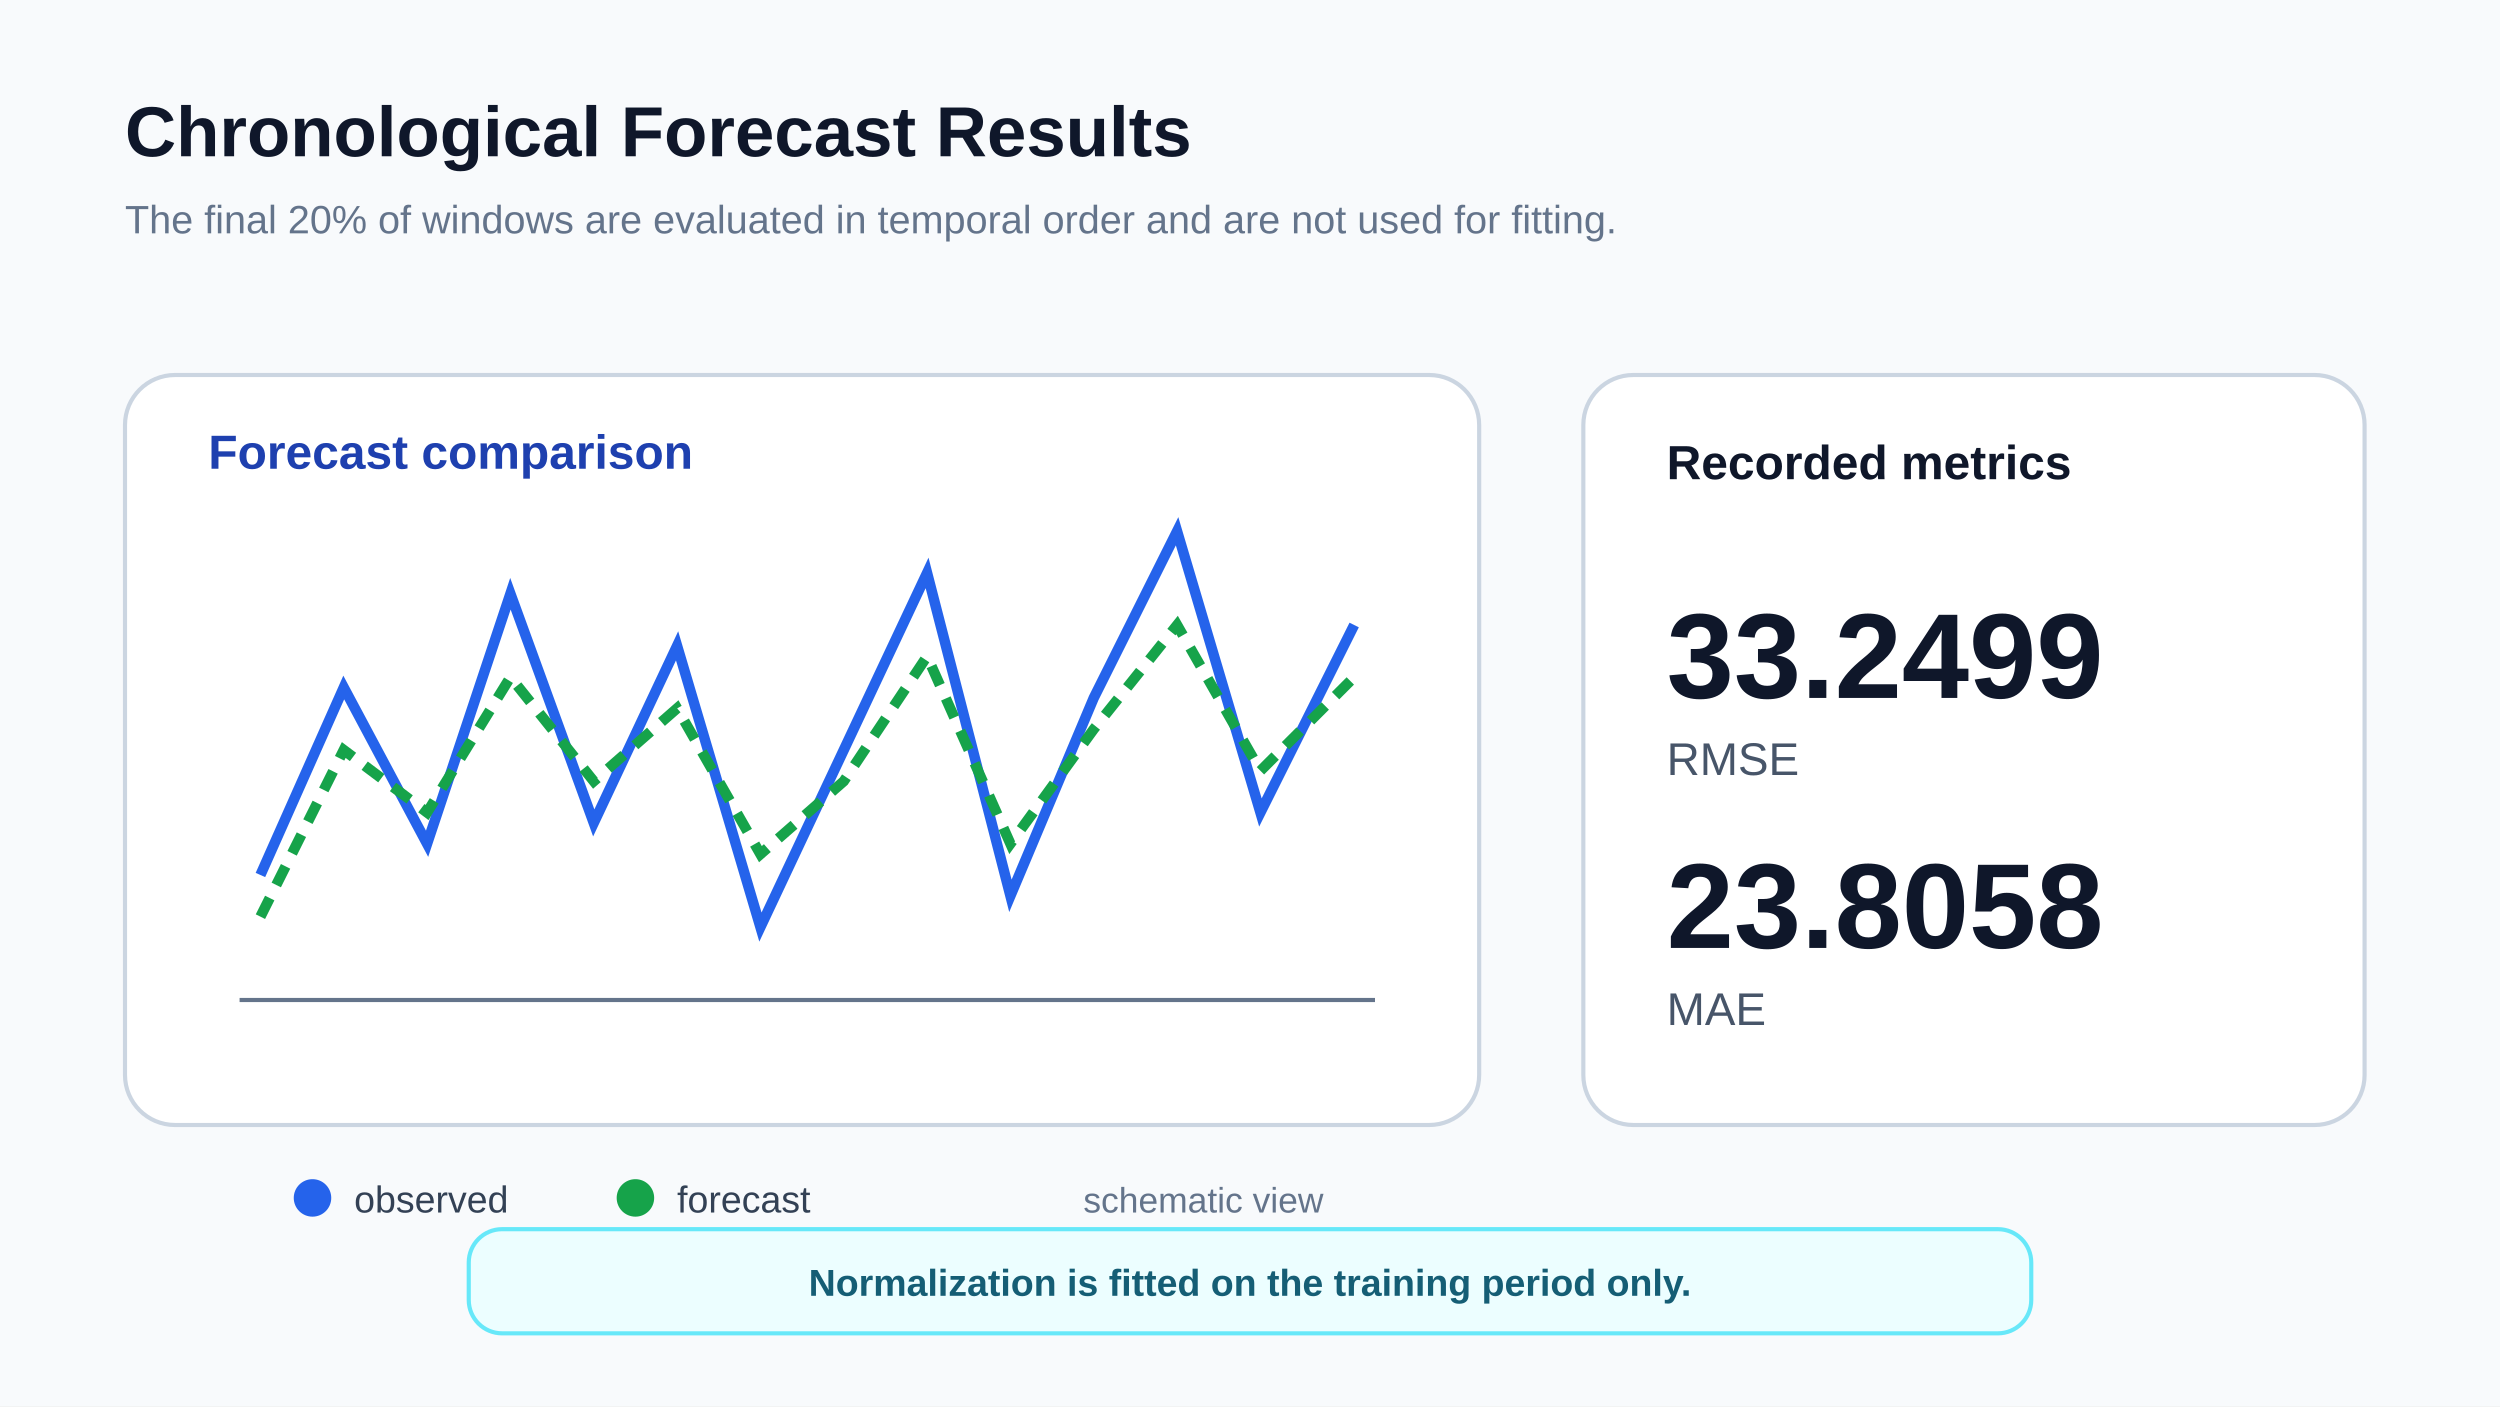
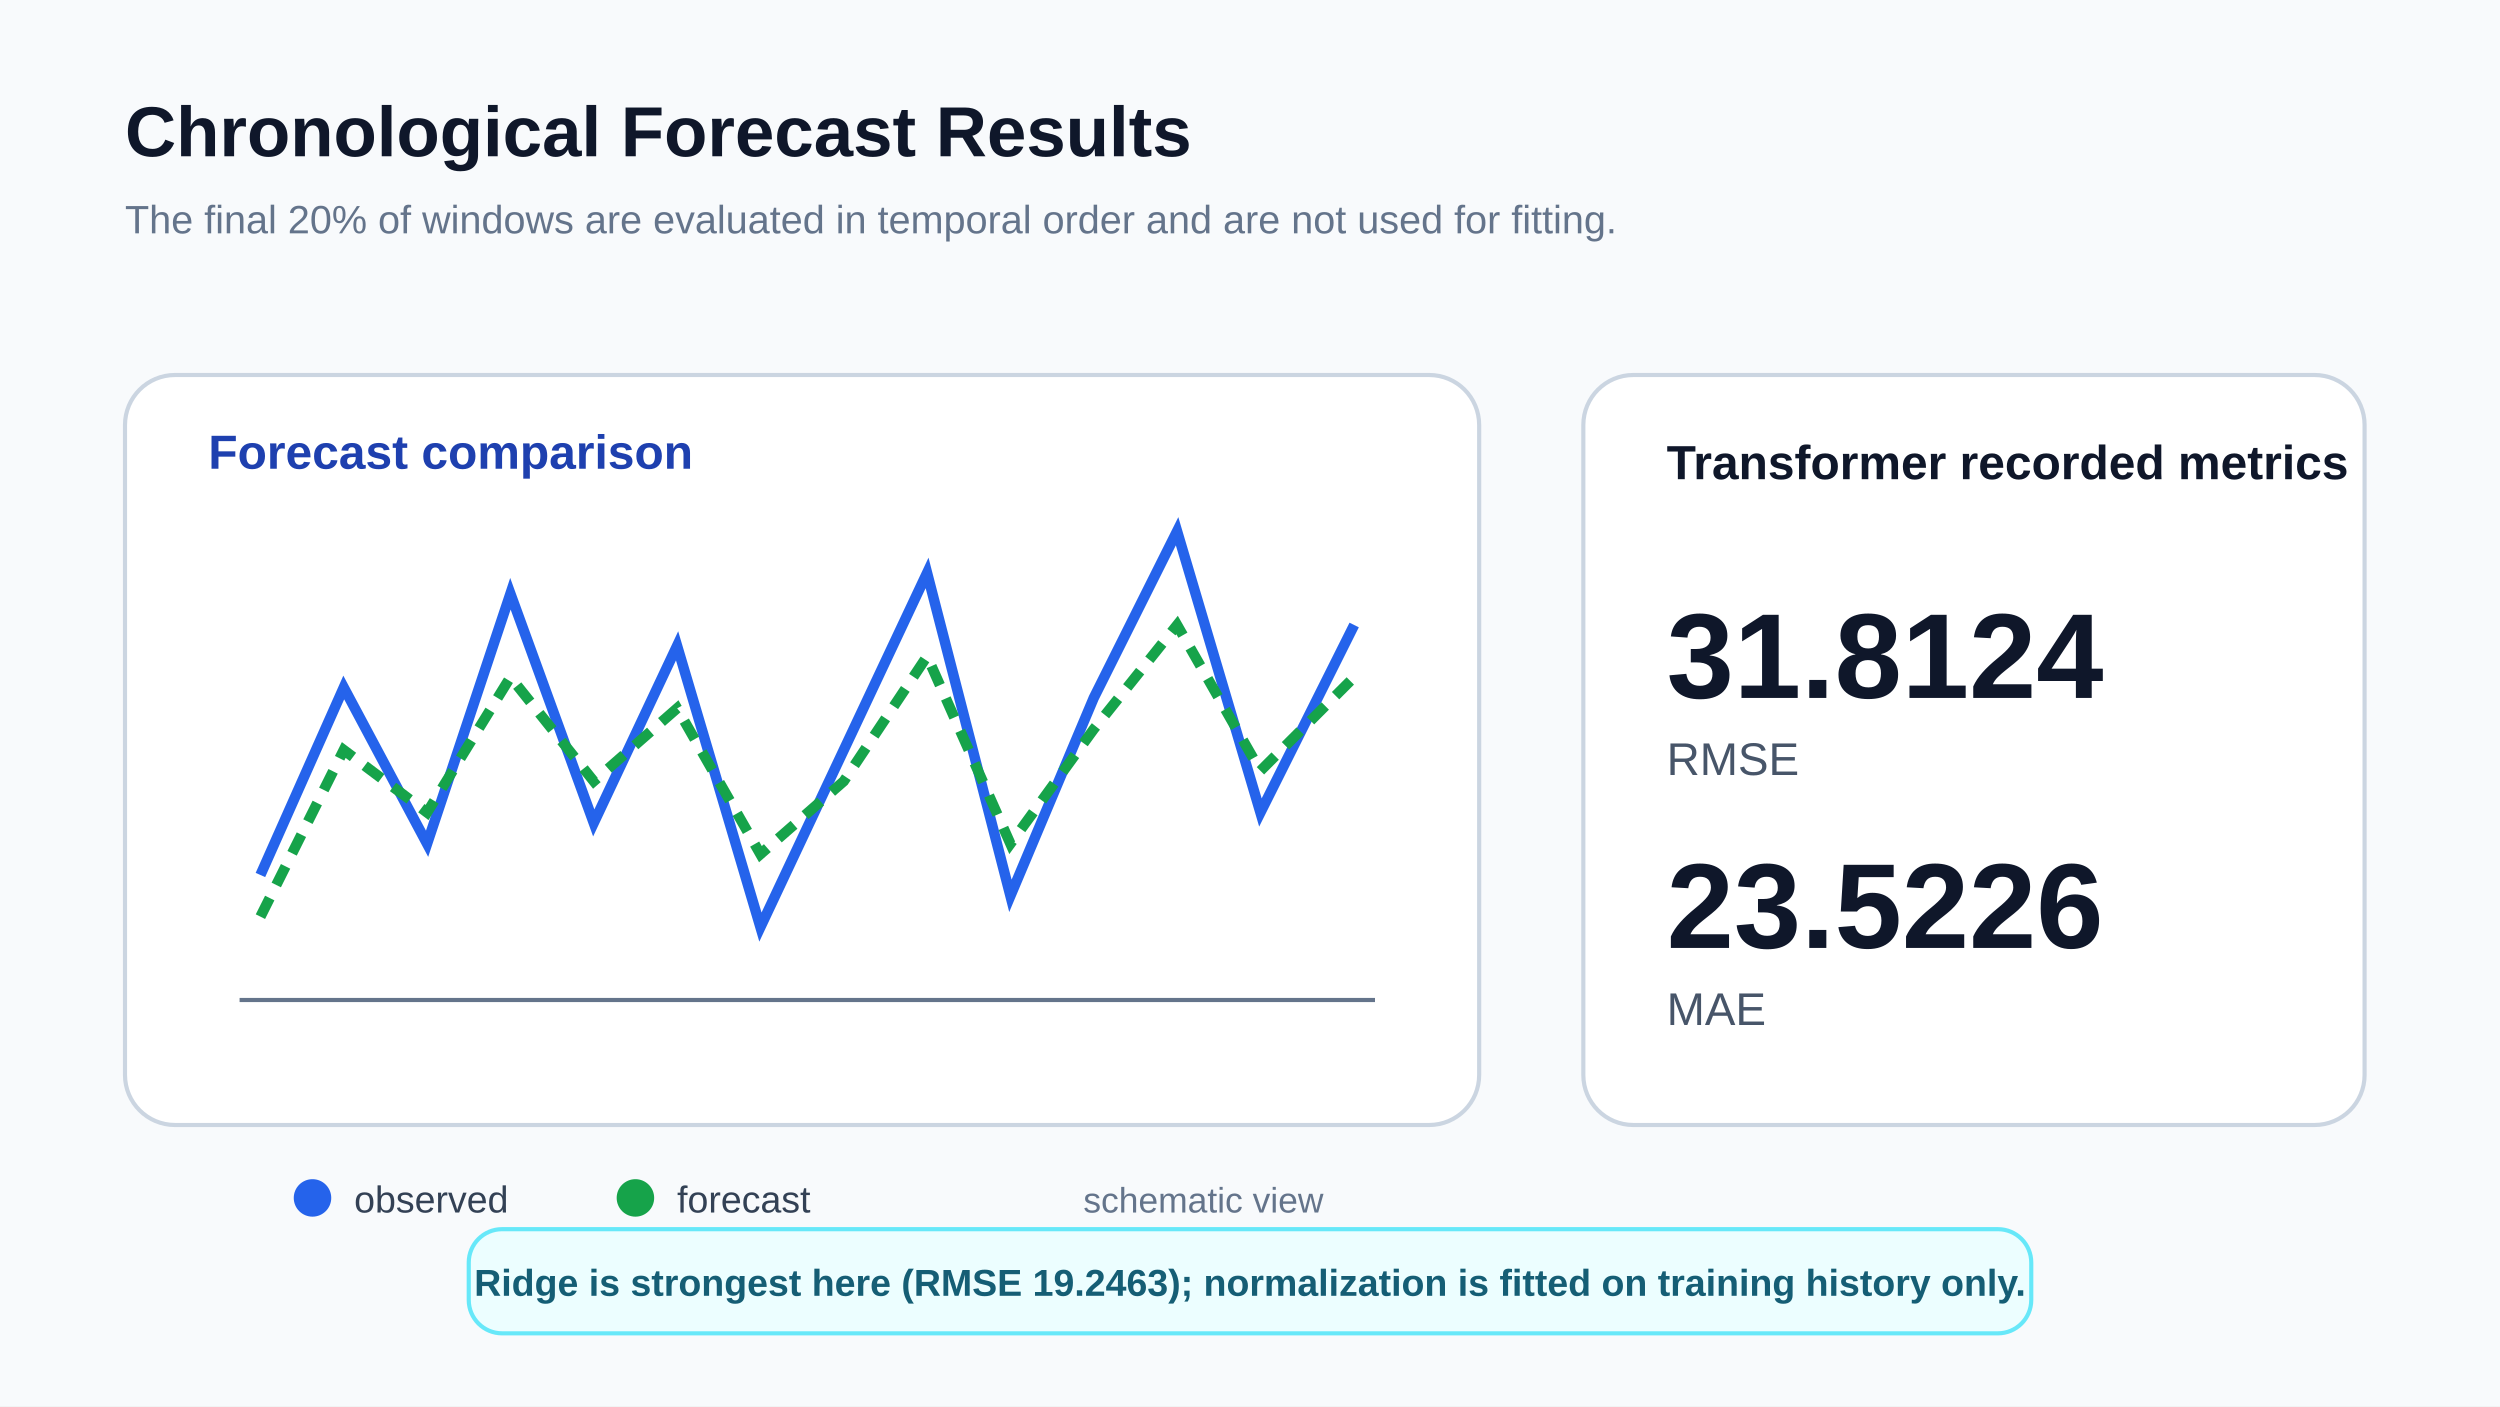
<svg xmlns="http://www.w3.org/2000/svg" width="1200" height="675">
  <rect width="1200" height="675" fill="#f8fafc" />
  <text x="60" y="75" font-family="Arial" font-size="34" font-weight="700" fill="#0f172a">Chronological Forecast Results</text>
  <text x="60" y="112" font-family="Arial" font-size="19" fill="#64748b">The final 20% of windows are evaluated in temporal order and are not used for fitting.</text>
  <rect x="60" y="180" width="650" height="360" rx="24" fill="#fff" stroke="#cbd5e1" stroke-width="2" />
  <text x="100" y="225" font-family="Arial" font-size="23" font-weight="700" fill="#1e40af">Forecast comparison</text>
  <line x1="115" y1="480" x2="660" y2="480" stroke="#64748b" stroke-width="2" />
  <polyline points="125,420 165,330 205,405 245,285 285,395 325,310 365,445 405,360 445,275 485,430 525,335 565,255 605,390 650,300" fill="none" stroke="#2563eb" stroke-width="5" />
  <polyline points="125,440 165,360 205,390 245,325 285,375 325,340 365,410 405,375 445,315 485,405 525,350 565,300 605,370 650,325" fill="none" stroke="#16a34a" stroke-width="5" stroke-dasharray="10 7" />
  <circle cx="150" cy="575" r="9" fill="#2563eb" />
  <text x="170" y="582" font-family="Arial" font-size="18" fill="#334155">observed</text>
  <circle cx="305" cy="575" r="9" fill="#16a34a" />
  <text x="325" y="582" font-family="Arial" font-size="18" fill="#334155">forecast</text>
  <text x="520" y="582" font-family="Arial" font-size="17" fill="#64748b">schematic view</text>
  <rect x="760" y="180" width="375" height="360" rx="24" fill="#fff" stroke="#cbd5e1" stroke-width="2" />
-   <text x="800" y="230" font-family="Arial" font-size="23" font-weight="700" fill="#0f172a">Recorded metrics</text>
-   <text x="800" y="335" font-family="Arial" font-size="58" font-weight="700" fill="#0f172a">33.2499</text>
+   <text x="800" y="230" font-family="Arial" font-size="23" font-weight="700" fill="#0f172a">Transformer recorded metrics</text>
+   <text x="800" y="335" font-family="Arial" font-size="58" font-weight="700" fill="#0f172a">31.8124</text>
  <text x="800" y="372" font-family="Arial" font-size="22" fill="#475569">RMSE</text>
-   <text x="800" y="455" font-family="Arial" font-size="58" font-weight="700" fill="#0f172a">23.8058</text>
+   <text x="800" y="455" font-family="Arial" font-size="58" font-weight="700" fill="#0f172a">23.5226</text>
  <text x="800" y="492" font-family="Arial" font-size="22" fill="#475569">MAE</text>
  <rect x="225" y="590" width="750" height="50" rx="16" fill="#ecfeff" stroke="#67e8f9" stroke-width="2" />
-   <text x="600" y="622" text-anchor="middle" font-family="Arial" font-size="18" font-weight="700" fill="#155e75">Normalization is fitted on the training period only.</text>
+   <text x="600" y="622" text-anchor="middle" font-family="Arial" font-size="18" font-weight="700" fill="#155e75">Ridge is strongest here (RMSE 19.2463); normalization is fitted on training history only.</text>
</svg>
